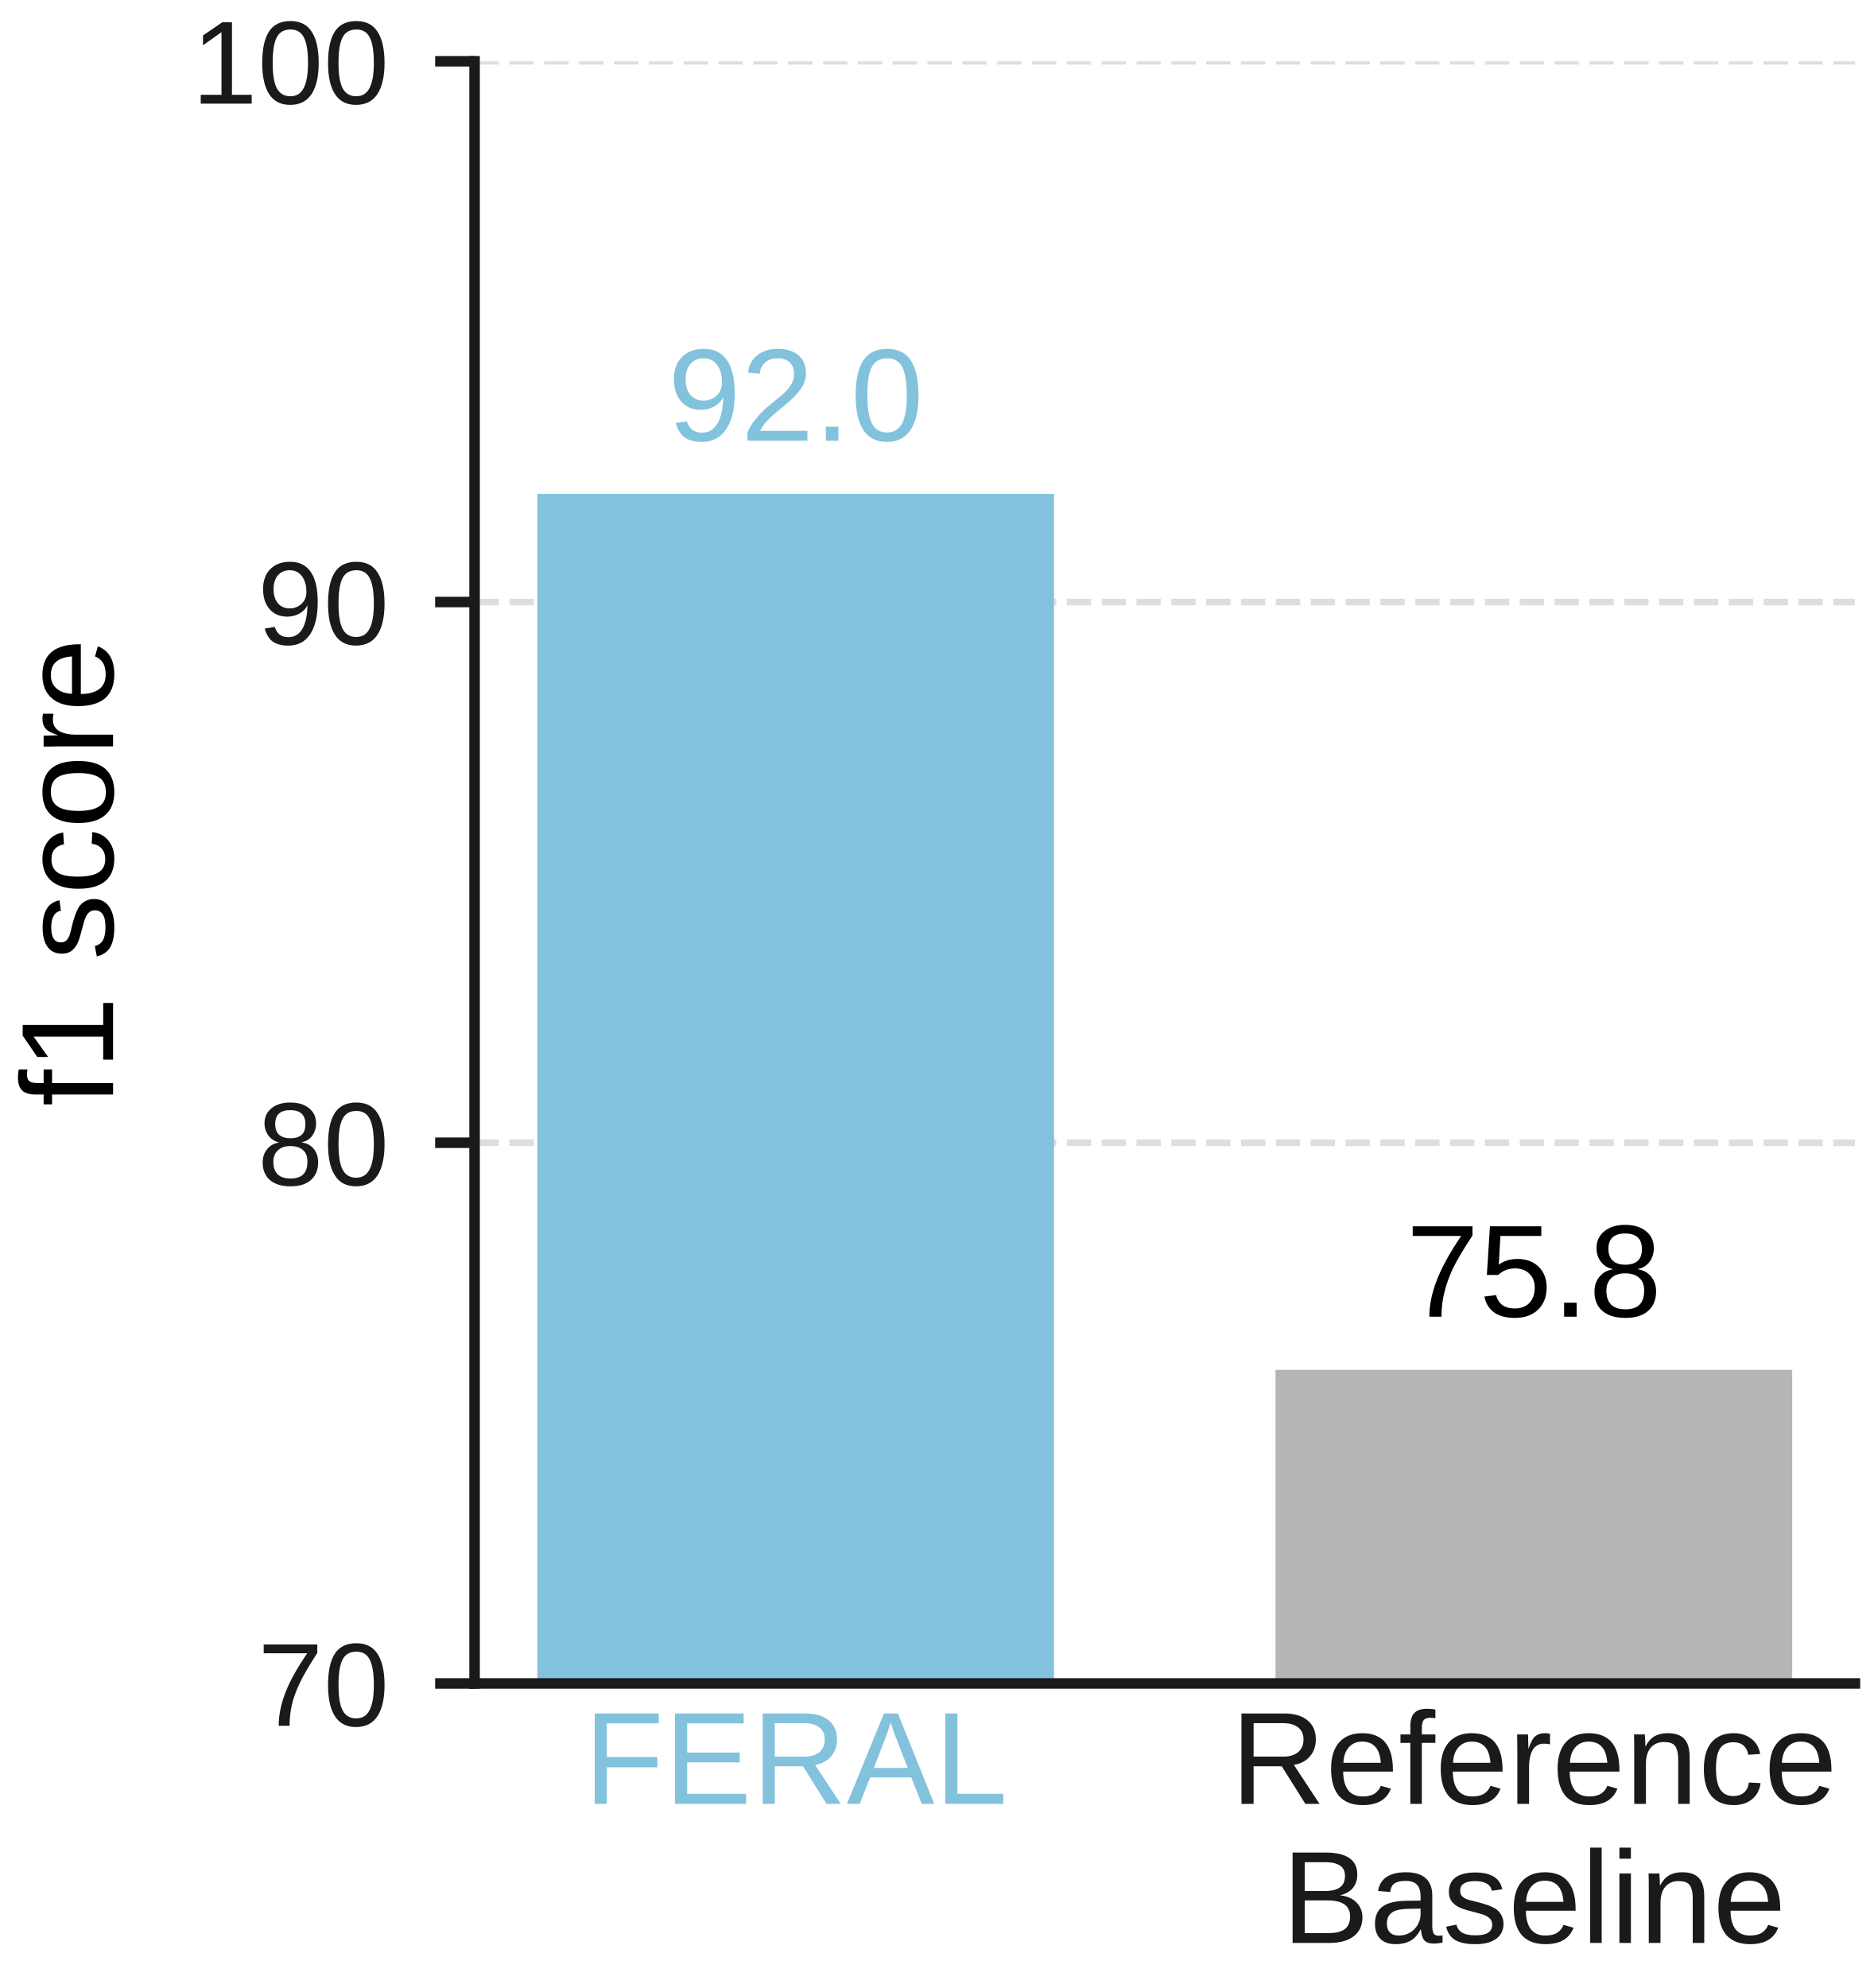
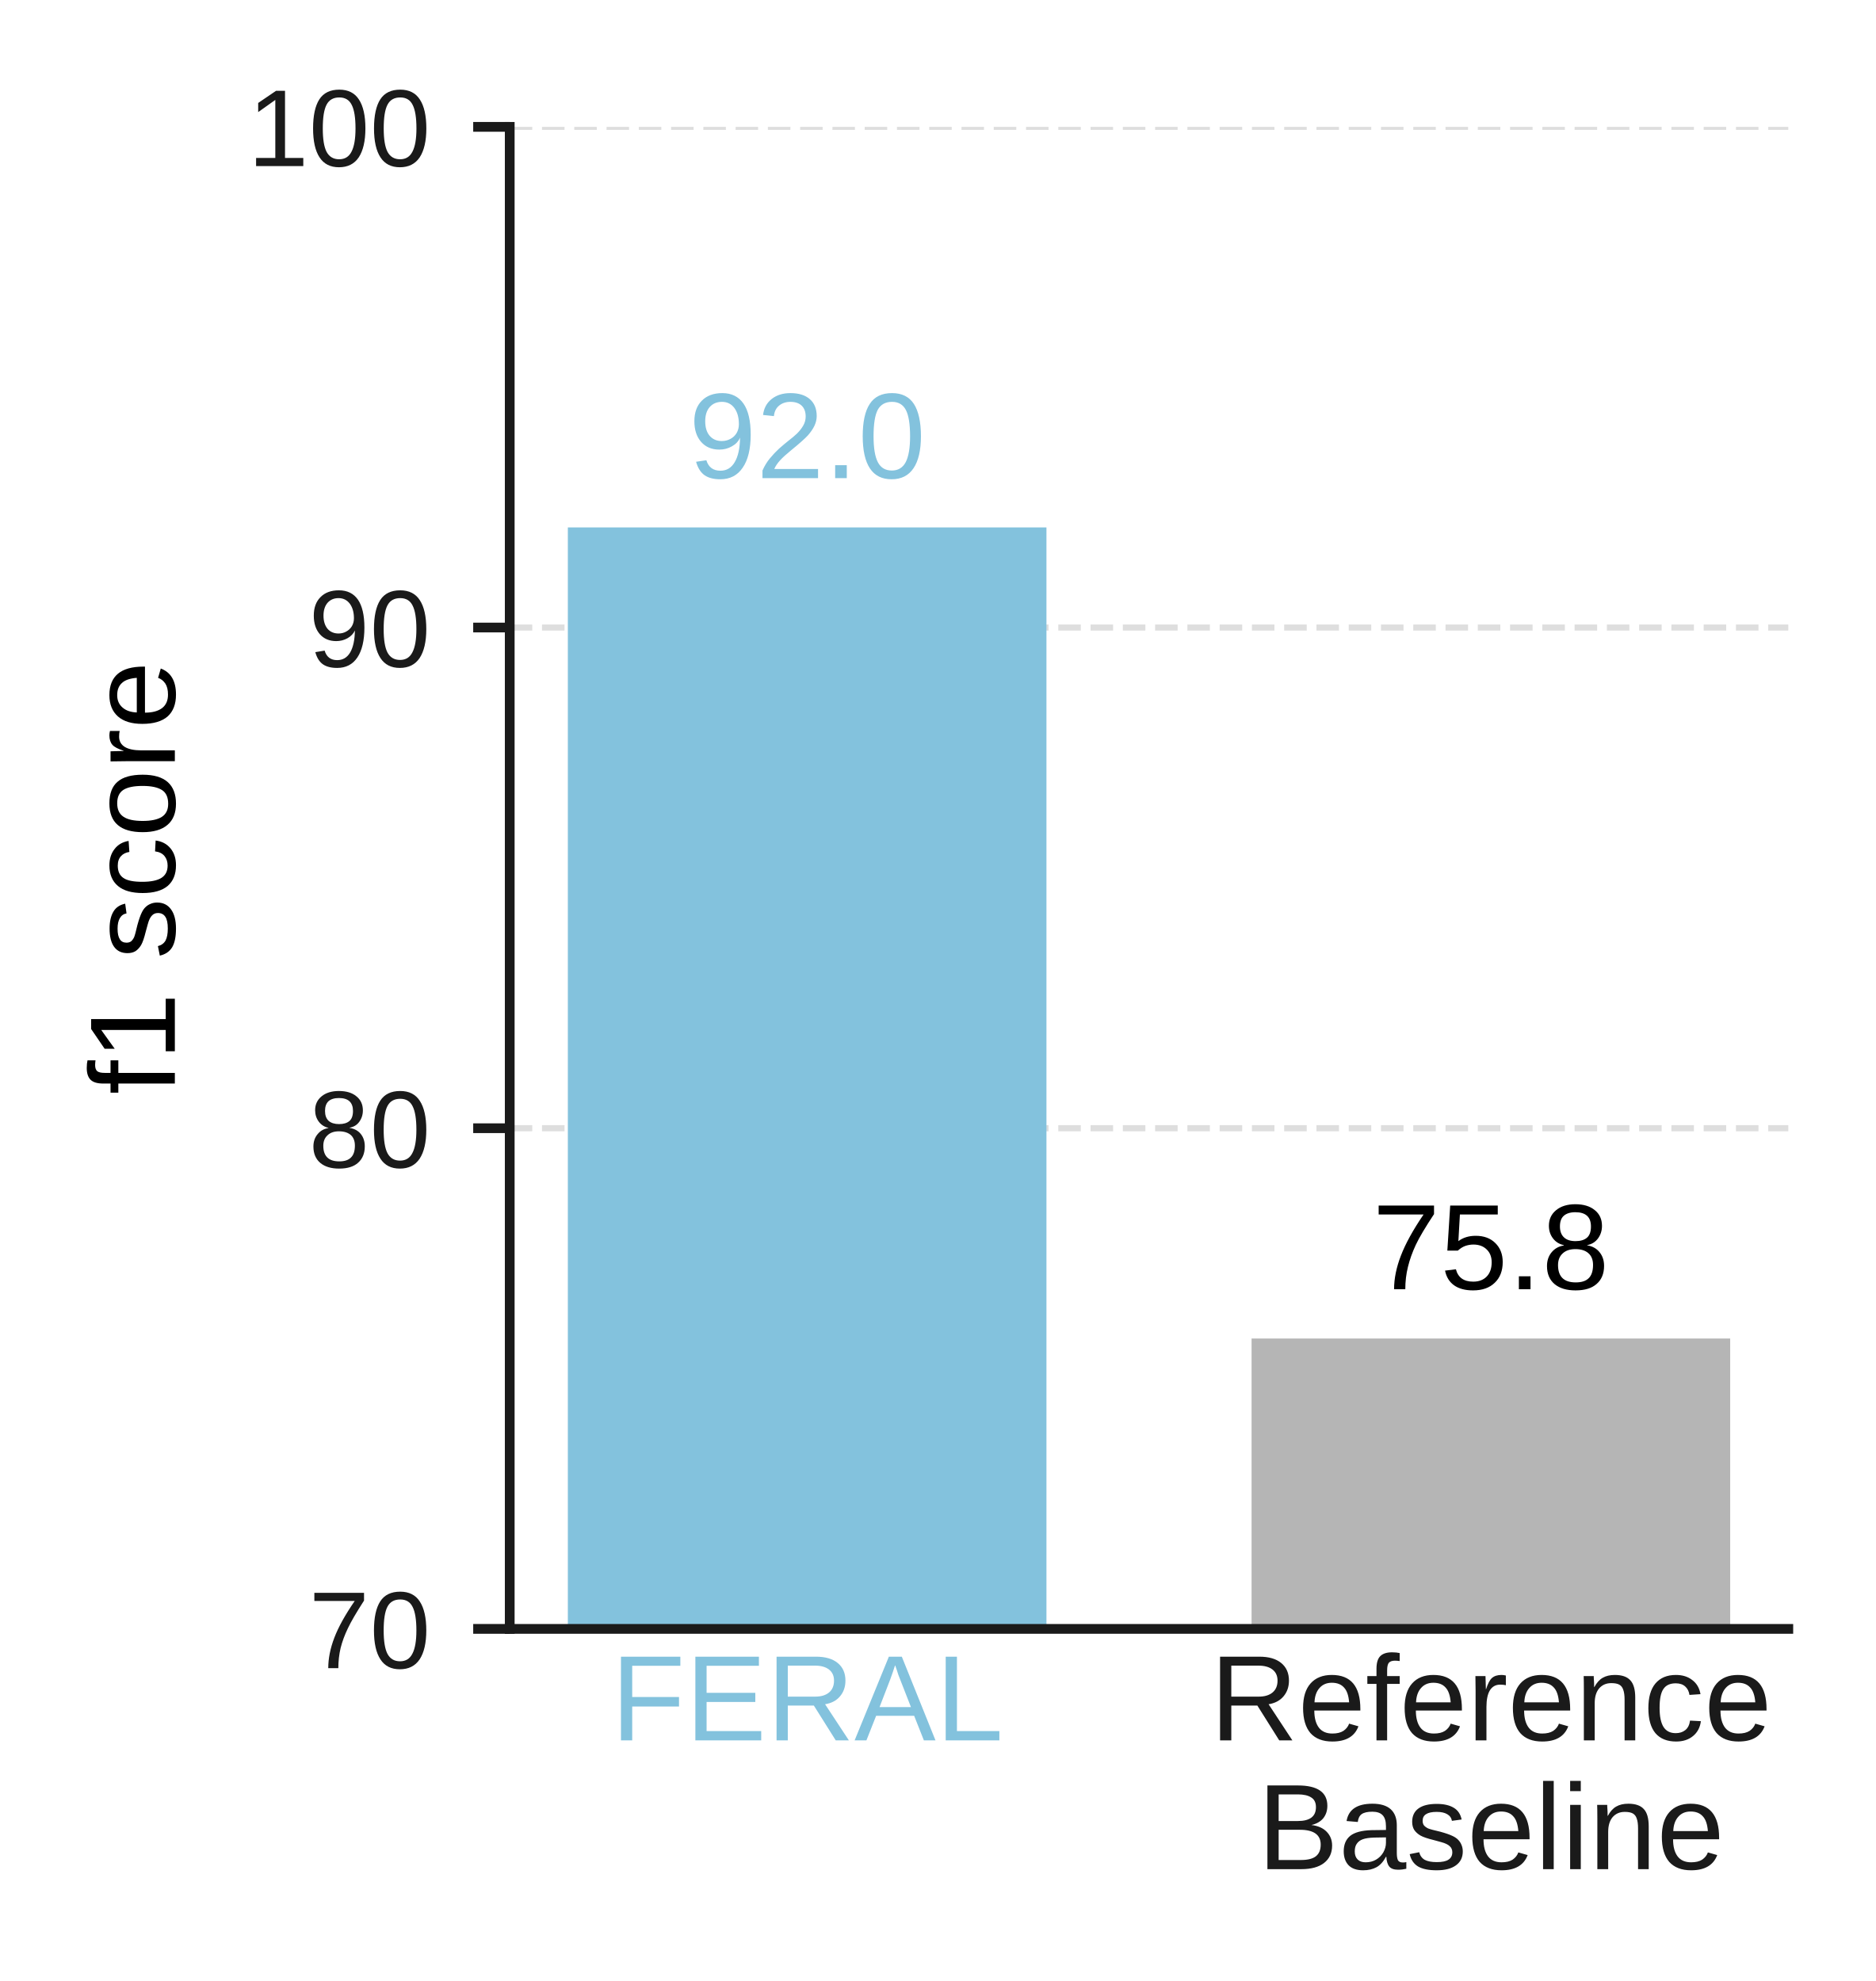
- <svg xmlns="http://www.w3.org/2000/svg" xmlns:xlink="http://www.w3.org/1999/xlink" width="142.54pt" height="151.198pt" viewBox="0 0 142.54 151.198" version="1.1">
+ <svg xmlns="http://www.w3.org/2000/svg" xmlns:xlink="http://www.w3.org/1999/xlink" width="154.06pt" height="162.718pt" viewBox="0 0 154.06 162.718" version="1.1">
  <defs>
    <style type="text/css">*{stroke-linejoin: round; stroke-linecap: butt}</style>
  </defs>
  <g id="figure_1">
    <g id="patch_1">
-       <path d="M 0 151.198  L 142.54 151.198  L 142.54 0  L 0 0  z " style="fill: #ffffff" />
+       <path d="M 0 162.718  L 154.06 162.718  L 154.06 0  L 0 0  z " style="fill: #ffffff" />
    </g>
    <g id="axes_1">
      <g id="patch_2">
-         <path d="M 36.1 128.036  L 141.1 128.036  L 141.1 4.661  L 36.1 4.661  z " style="fill: #ffffff" />
+         <path d="M 41.86 133.796  L 146.86 133.796  L 146.86 10.421  L 41.86 10.421  z " style="fill: #ffffff" />
      </g>
      <g id="matplotlib.axis_1">
        <g id="xtick_1">
          <g id="line2d_1" />
          <g id="text_1">
-             <text style="fill: #83c2dd; font: 10px 'Arial'; text-anchor: middle" x="60.525" y="137.194" transform="rotate(-0 60.52498 137.1938)">FERAL</text>
+             <text style="fill: #83c2dd; font: 10px 'Arial'; text-anchor: middle" x="66.285" y="142.954" transform="rotate(-0 66.28498 142.9538)">FERAL</text>
          </g>
        </g>
        <g id="xtick_2">
          <g id="line2d_2" />
          <g id="text_2">
-             <text style="fill: #1a1a1a; font: 10px 'Arial'" transform="translate(93.60752 137.1938)">Reference</text>
-             <text style="fill: #1a1a1a; font: 10px 'Arial'" transform="translate(97.4958 147.7707)">Baseline</text>
+             <text style="fill: #1a1a1a; font: 10px 'Arial'" transform="translate(99.36752 142.9538)">Reference</text>
+             <text style="fill: #1a1a1a; font: 10px 'Arial'" transform="translate(103.2558 153.5307)">Baseline</text>
          </g>
        </g>
      </g>
      <g id="matplotlib.axis_2">
        <g id="ytick_1">
          <g id="line2d_3">
-             <path d="M 36.1 128.036  L 141.1 128.036  " clip-path="url(#p69c2403945)" style="fill: none; stroke-dasharray: 1.85,0.8; stroke-dashoffset: 0; stroke: #d6d6d6; stroke-opacity: 0.8; stroke-width: 0.5" />
+             <path d="M 41.86 133.796  L 146.86 133.796  " clip-path="url(#p6ff2676930)" style="fill: none; stroke-dasharray: 1.85,0.8; stroke-dashoffset: 0; stroke: #d6d6d6; stroke-opacity: 0.8; stroke-width: 0.5" />
          </g>
          <g id="line2d_4">
            <defs>
-               <path id="m19f6cf5859" d="M 0 0  L -3 0  " style="stroke: #1a1a1a; stroke-width: 0.8" />
+               <path id="m6fde6247da" d="M 0 0  L -3 0  " style="stroke: #1a1a1a; stroke-width: 0.8" />
            </defs>
            <g>
-               <use xlink:href="#m19f6cf5859" x="36.1" y="128.036" style="fill: #1a1a1a; stroke: #1a1a1a; stroke-width: 0.8" />
+               <use xlink:href="#m6fde6247da" x="41.86" y="133.796" style="fill: #1a1a1a; stroke: #1a1a1a; stroke-width: 0.8" />
            </g>
          </g>
          <g id="text_3">
-             <text style="fill: #1a1a1a; font: 9px 'Arial'; text-anchor: end" x="29.6" y="131.257" transform="rotate(-0 29.59984 131.257)">70</text>
+             <text style="fill: #1a1a1a; font: 9px 'Arial'; text-anchor: end" x="35.36" y="137.017" transform="rotate(-0 35.35984 137.017)">70</text>
          </g>
        </g>
        <g id="ytick_2">
          <g id="line2d_5">
-             <path d="M 36.1 86.911  L 141.1 86.911  " clip-path="url(#p69c2403945)" style="fill: none; stroke-dasharray: 1.85,0.8; stroke-dashoffset: 0; stroke: #d6d6d6; stroke-opacity: 0.8; stroke-width: 0.5" />
+             <path d="M 41.86 92.671  L 146.86 92.671  " clip-path="url(#p6ff2676930)" style="fill: none; stroke-dasharray: 1.85,0.8; stroke-dashoffset: 0; stroke: #d6d6d6; stroke-opacity: 0.8; stroke-width: 0.5" />
          </g>
          <g id="line2d_6">
            <g>
-               <use xlink:href="#m19f6cf5859" x="36.1" y="86.911" style="fill: #1a1a1a; stroke: #1a1a1a; stroke-width: 0.8" />
+               <use xlink:href="#m6fde6247da" x="41.86" y="92.671" style="fill: #1a1a1a; stroke: #1a1a1a; stroke-width: 0.8" />
            </g>
          </g>
          <g id="text_4">
-             <text style="fill: #1a1a1a; font: 9px 'Arial'; text-anchor: end" x="29.6" y="90.132" transform="rotate(-0 29.59984 90.13203)">80</text>
+             <text style="fill: #1a1a1a; font: 9px 'Arial'; text-anchor: end" x="35.36" y="95.892" transform="rotate(-0 35.35984 95.89203)">80</text>
          </g>
        </g>
        <g id="ytick_3">
          <g id="line2d_7">
-             <path d="M 36.1 45.786  L 141.1 45.786  " clip-path="url(#p69c2403945)" style="fill: none; stroke-dasharray: 1.85,0.8; stroke-dashoffset: 0; stroke: #d6d6d6; stroke-opacity: 0.8; stroke-width: 0.5" />
+             <path d="M 41.86 51.546  L 146.86 51.546  " clip-path="url(#p6ff2676930)" style="fill: none; stroke-dasharray: 1.85,0.8; stroke-dashoffset: 0; stroke: #d6d6d6; stroke-opacity: 0.8; stroke-width: 0.5" />
          </g>
          <g id="line2d_8">
            <g>
-               <use xlink:href="#m19f6cf5859" x="36.1" y="45.786" style="fill: #1a1a1a; stroke: #1a1a1a; stroke-width: 0.8" />
+               <use xlink:href="#m6fde6247da" x="41.86" y="51.546" style="fill: #1a1a1a; stroke: #1a1a1a; stroke-width: 0.8" />
            </g>
          </g>
          <g id="text_5">
-             <text style="fill: #1a1a1a; font: 9px 'Arial'; text-anchor: end" x="29.6" y="49.007" transform="rotate(-0 29.59984 49.00703)">90</text>
+             <text style="fill: #1a1a1a; font: 9px 'Arial'; text-anchor: end" x="35.36" y="54.767" transform="rotate(-0 35.35984 54.76703)">90</text>
          </g>
        </g>
        <g id="ytick_4">
          <g id="line2d_9">
-             <path d="M 36.1 4.661  L 141.1 4.661  " clip-path="url(#p69c2403945)" style="fill: none; stroke-dasharray: 1.85,0.8; stroke-dashoffset: 0; stroke: #d6d6d6; stroke-opacity: 0.8; stroke-width: 0.5" />
+             <path d="M 41.86 10.421  L 146.86 10.421  " clip-path="url(#p6ff2676930)" style="fill: none; stroke-dasharray: 1.85,0.8; stroke-dashoffset: 0; stroke: #d6d6d6; stroke-opacity: 0.8; stroke-width: 0.5" />
          </g>
          <g id="line2d_10">
            <g>
-               <use xlink:href="#m19f6cf5859" x="36.1" y="4.661" style="fill: #1a1a1a; stroke: #1a1a1a; stroke-width: 0.8" />
+               <use xlink:href="#m6fde6247da" x="41.86" y="10.421" style="fill: #1a1a1a; stroke: #1a1a1a; stroke-width: 0.8" />
            </g>
          </g>
          <g id="text_6">
-             <text style="fill: #1a1a1a; font: 9px 'Arial'; text-anchor: end" x="29.6" y="7.882" transform="rotate(-0 29.59984 7.882031)">100</text>
+             <text style="fill: #1a1a1a; font: 9px 'Arial'; text-anchor: end" x="35.36" y="13.642" transform="rotate(-0 35.35984 13.64203)">100</text>
          </g>
        </g>
        <g id="text_7">
-           <text style="font: 10px 'Arial'; text-anchor: middle" x="8.598" y="66.349" transform="rotate(-90 8.597813 66.34852)">f1 score</text>
+           <text style="font: 10px 'Arial'; text-anchor: middle" x="14.358" y="72.109" transform="rotate(-90 14.35781 72.10852)">f1 score</text>
        </g>
      </g>
      <g id="patch_3">
-         <path d="M 40.873 415.911  L 80.177 415.911  L 80.177 37.561  L 40.873 37.561  z " clip-path="url(#p69c2403945)" style="fill: #83c2dd" />
+         <path d="M 46.633 421.671  L 85.937 421.671  L 85.937 43.321  L 46.633 43.321  z " clip-path="url(#p6ff2676930)" style="fill: #83c2dd" />
      </g>
      <g id="patch_4">
-         <path d="M 97.022 415.911  L 136.327 415.911  L 136.327 104.184  L 97.022 104.184  z " clip-path="url(#p69c2403945)" style="fill: #b5b5b5" />
+         <path d="M 102.782 421.671  L 142.087 421.671  L 142.087 109.944  L 102.782 109.944  z " clip-path="url(#p6ff2676930)" style="fill: #b5b5b5" />
      </g>
      <g id="patch_5">
-         <path d="M 36.1 128.036  L 36.1 4.661  " style="fill: none; stroke: #1a1a1a; stroke-width: 0.8; stroke-linejoin: miter; stroke-linecap: square" />
+         <path d="M 41.86 133.796  L 41.86 10.421  " style="fill: none; stroke: #1a1a1a; stroke-width: 0.8; stroke-linejoin: miter; stroke-linecap: square" />
      </g>
      <g id="patch_6">
-         <path d="M 36.1 128.036  L 141.1 128.036  " style="fill: none; stroke: #1a1a1a; stroke-width: 0.8; stroke-linejoin: miter; stroke-linecap: square" />
+         <path d="M 41.86 133.796  L 146.86 133.796  " style="fill: none; stroke: #1a1a1a; stroke-width: 0.8; stroke-linejoin: miter; stroke-linecap: square" />
      </g>
      <g id="text_8">
-         <text style="fill: #83c2dd; font: 10px 'Arial'; text-anchor: middle" x="60.525" y="33.517" transform="rotate(-0 60.52498 33.51727)">92.0</text>
+         <text style="fill: #83c2dd; font: 10px 'Arial'; text-anchor: middle" x="66.285" y="39.277" transform="rotate(-0 66.28498 39.27727)">92.0</text>
      </g>
      <g id="text_9">
-         <text style="font: 10px 'Arial'; text-anchor: middle" x="116.675" y="100.14" transform="rotate(-0 116.6747 100.1398)">75.8</text>
+         <text style="font: 10px 'Arial'; text-anchor: middle" x="122.435" y="105.9" transform="rotate(-0 122.4347 105.8998)">75.8</text>
      </g>
    </g>
  </g>
  <defs>
-     <clipPath id="p69c2403945">
-       <rect x="36.1" y="4.661" width="105" height="123.375" />
+     <clipPath id="p6ff2676930">
+       <rect x="41.86" y="10.421" width="105" height="123.375" />
    </clipPath>
  </defs>
</svg>
